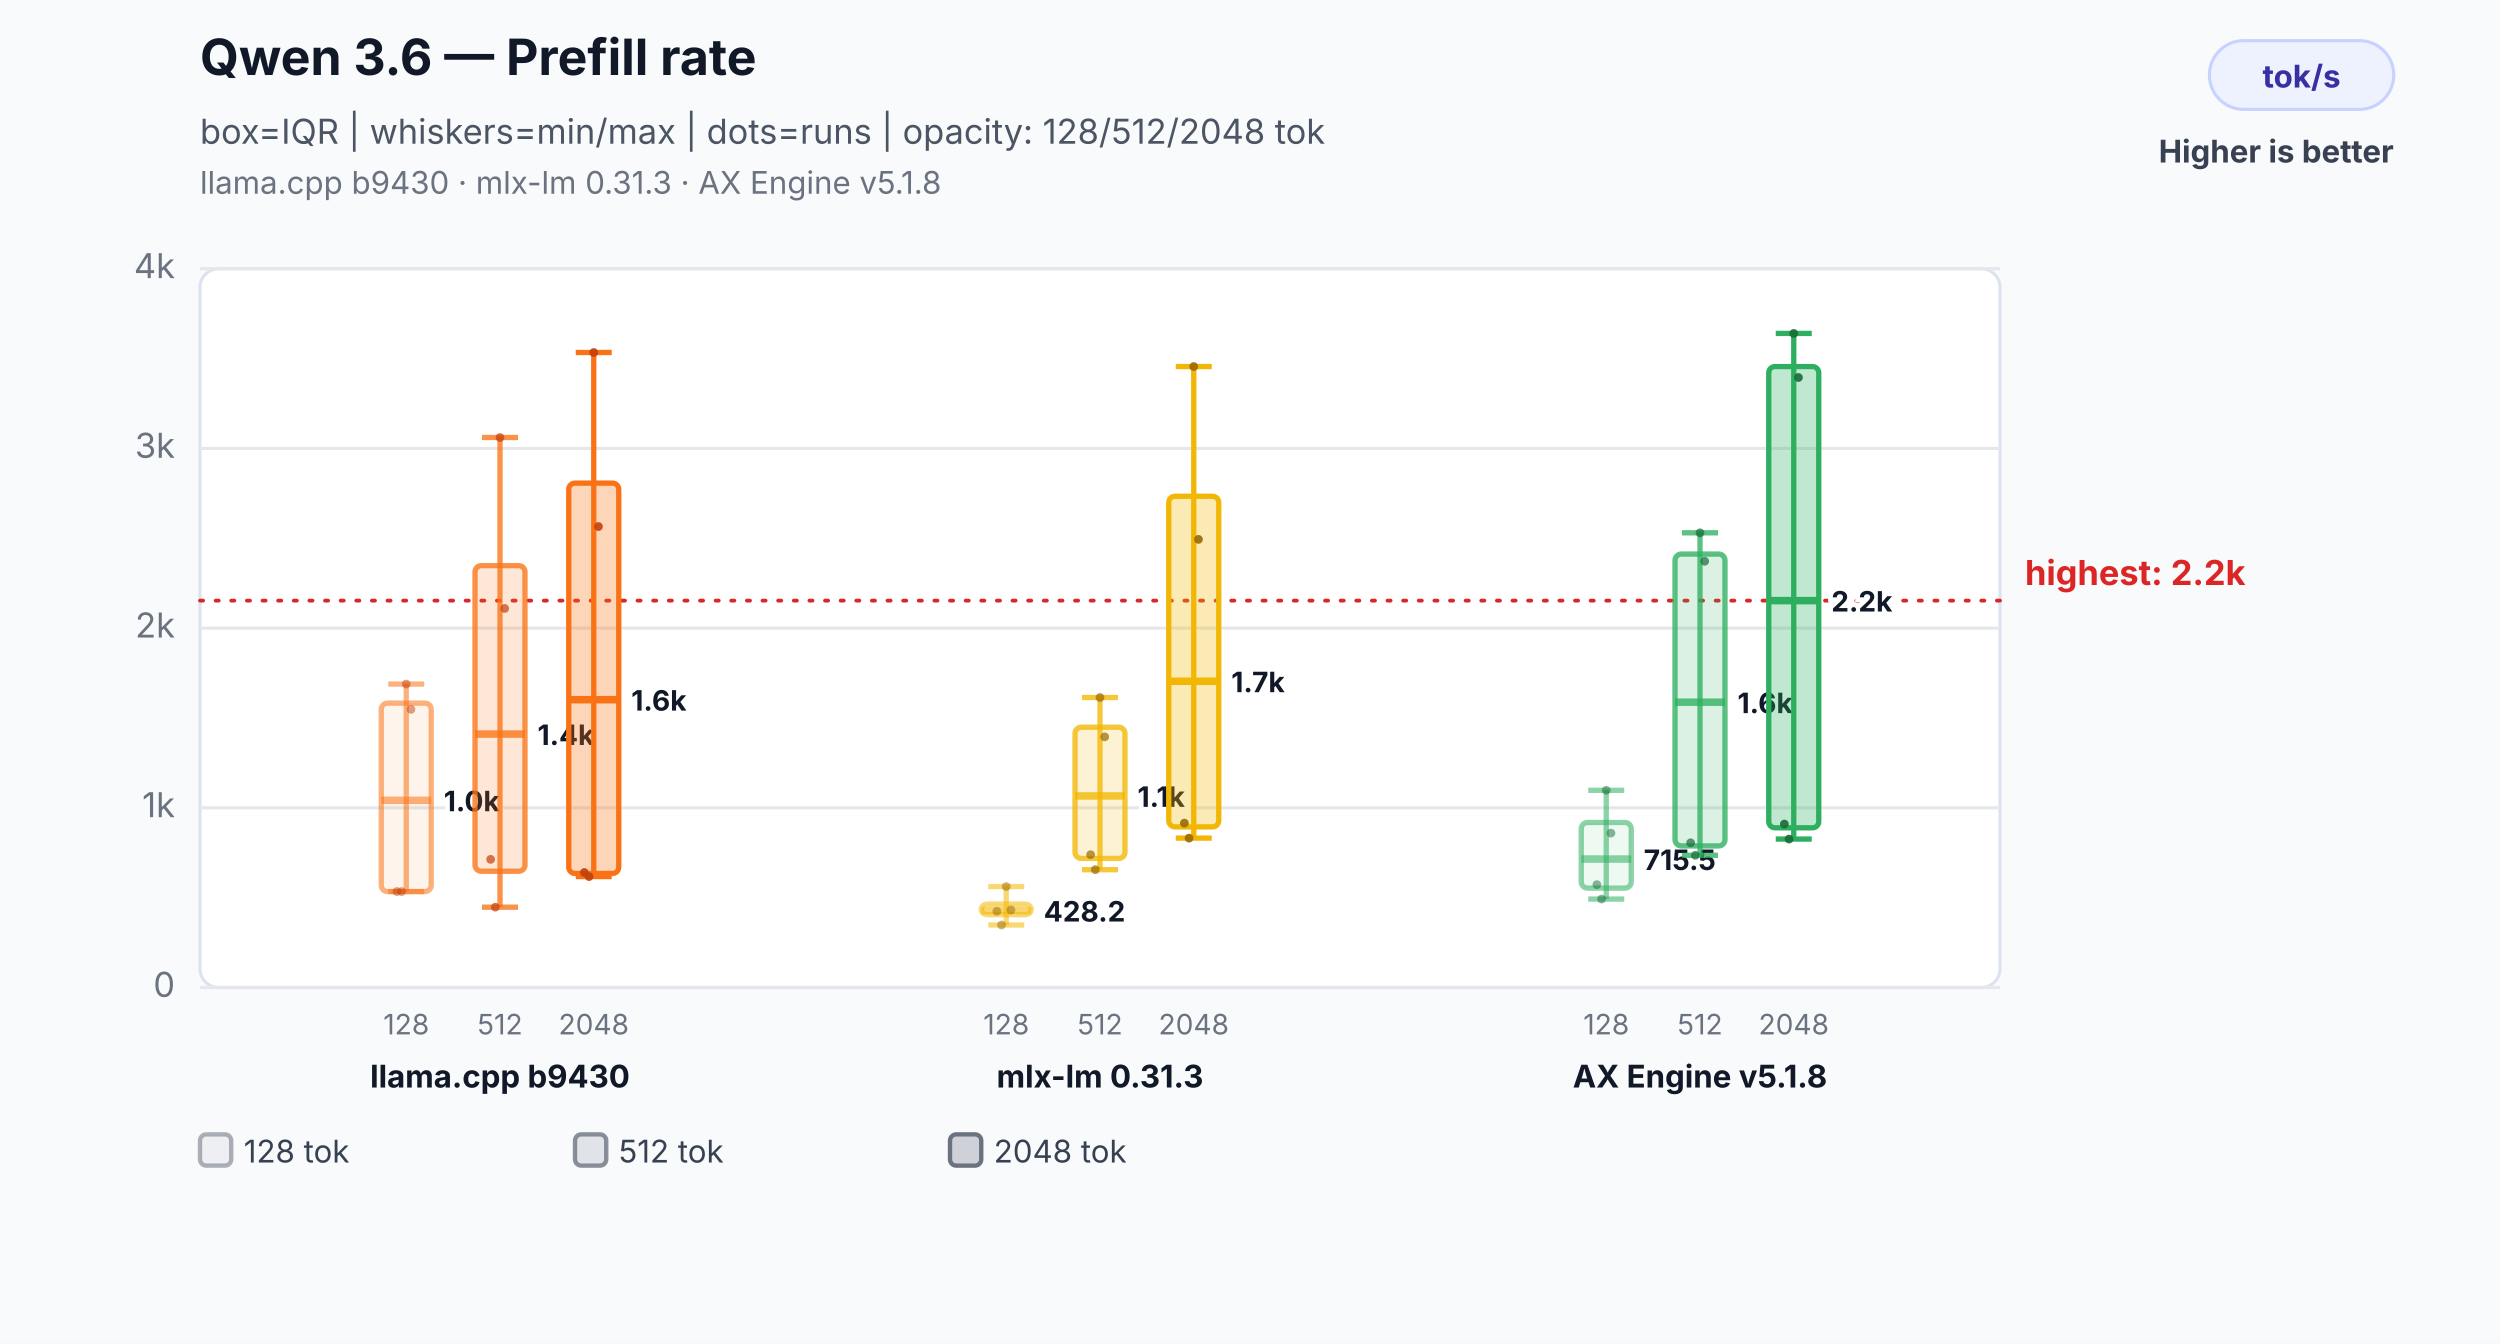
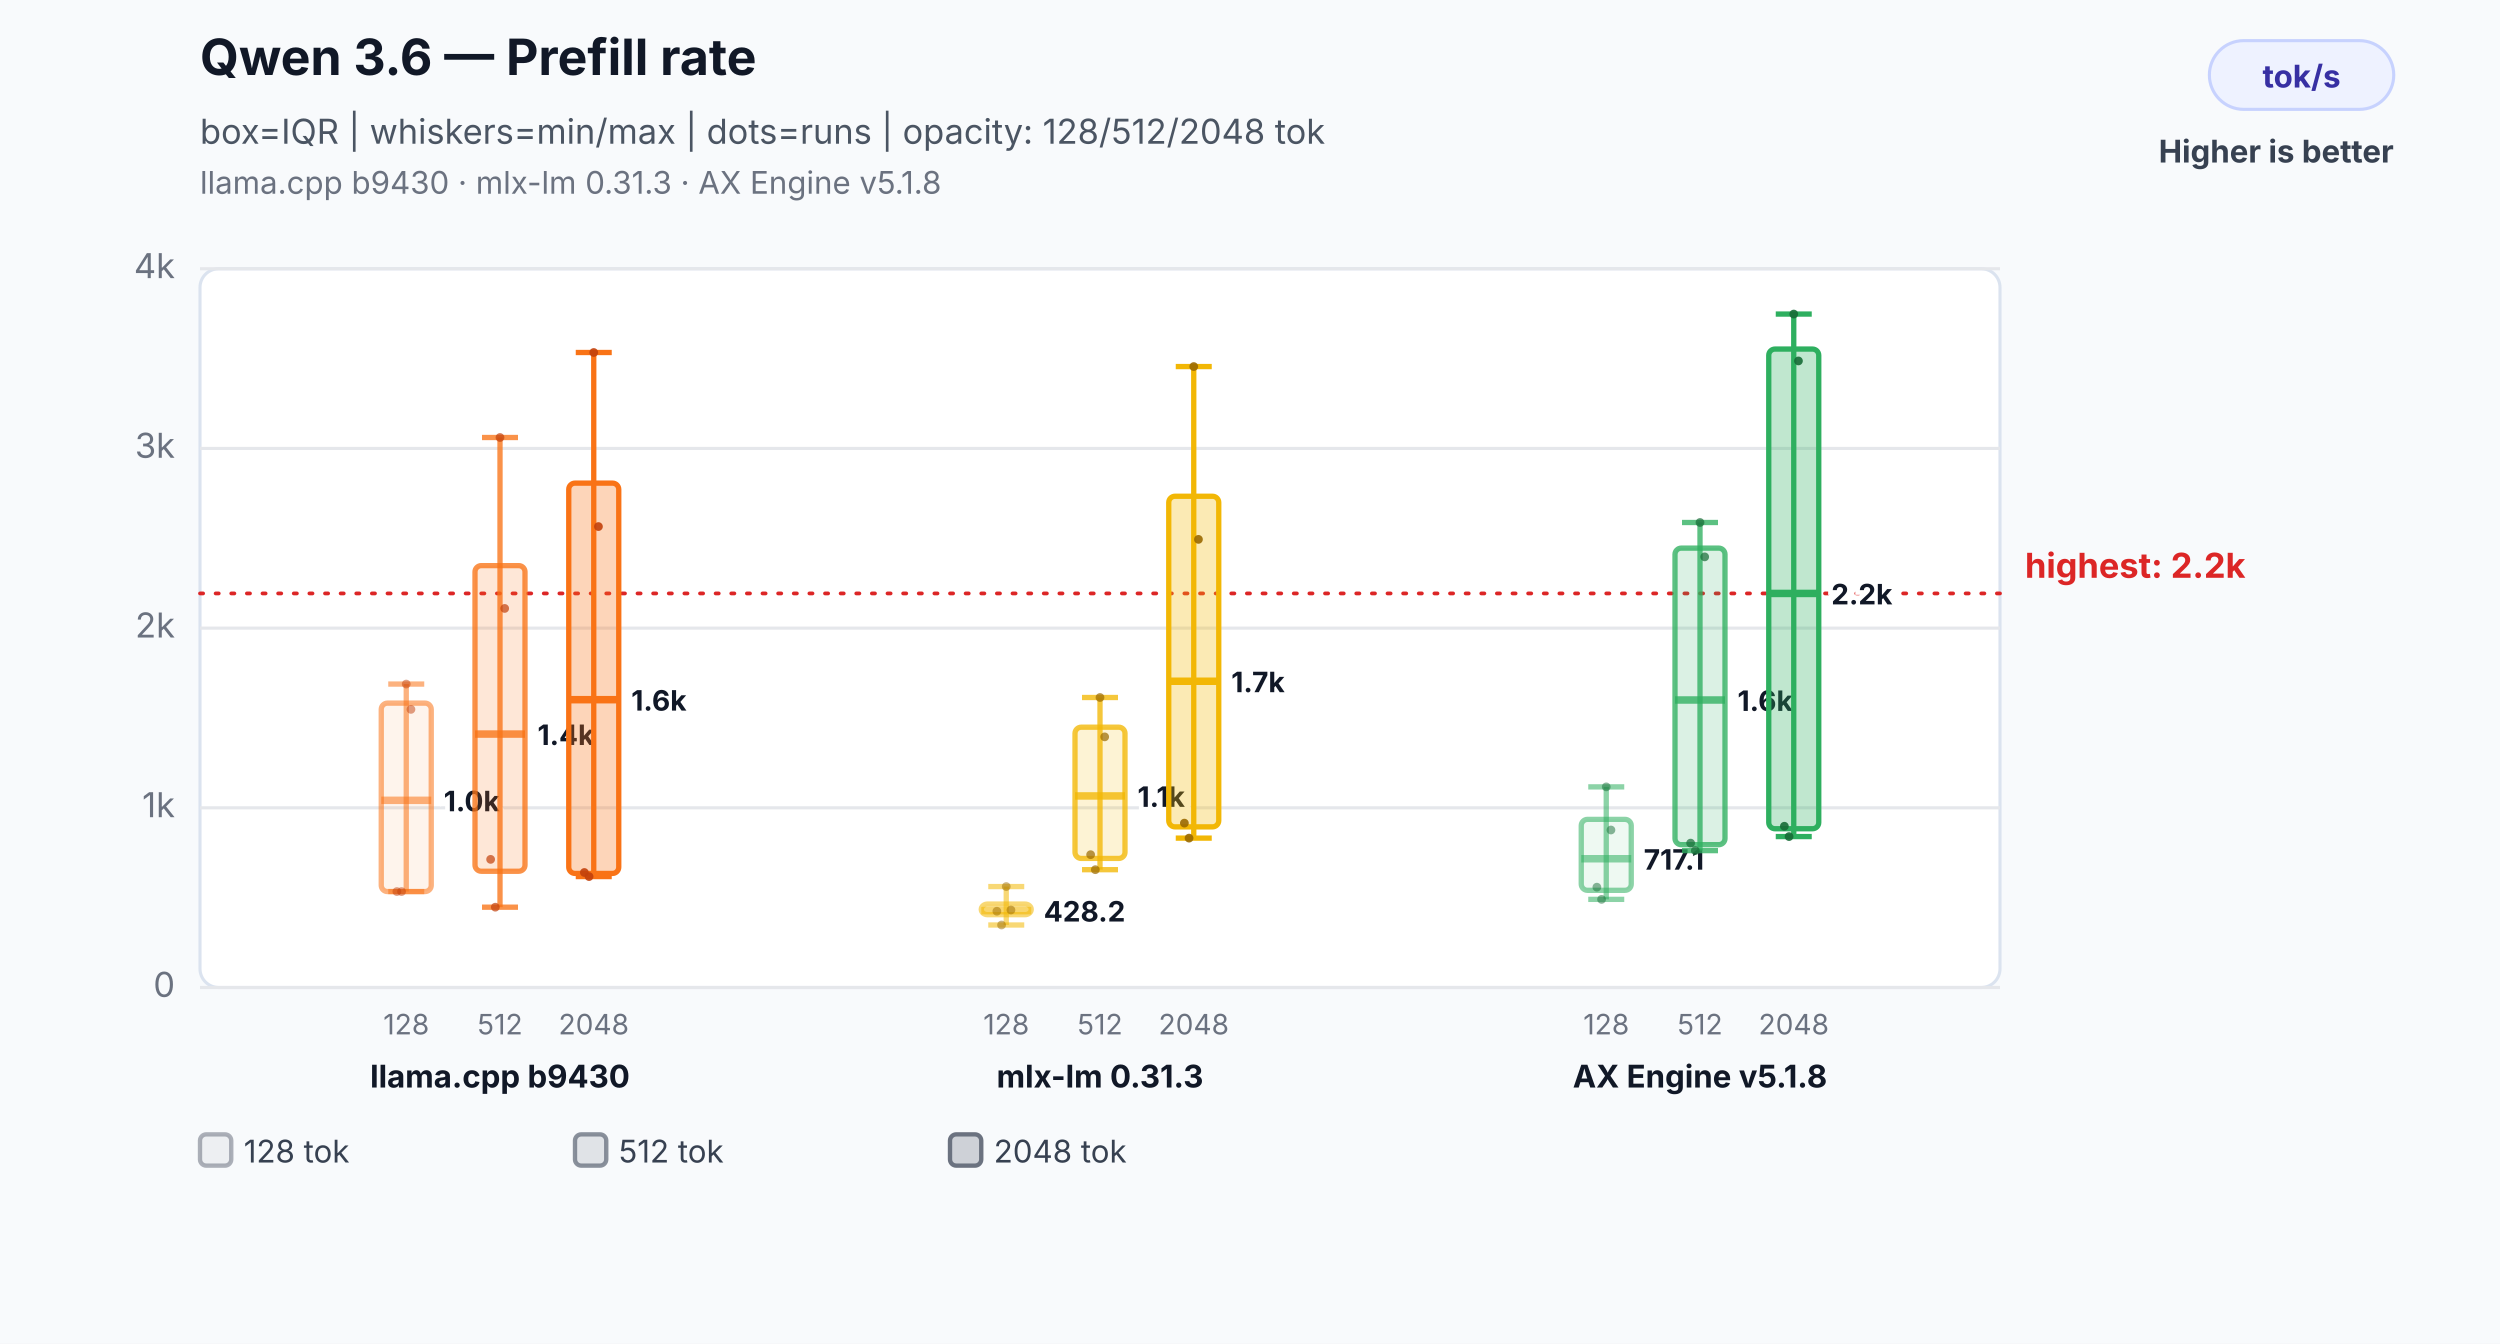
<svg xmlns="http://www.w3.org/2000/svg" width="800" height="430" viewBox="0 0 800 430" role="img" aria-labelledby="title desc">
  <rect width="800" height="430" fill="#f8fafc" />
  <text x="64" y="24" font-family="Inter,Segoe UI,Arial,sans-serif" font-size="16" font-weight="700" fill="#111827">Qwen 3.6 — Prefill rate</text>
  <text x="64" y="46" font-family="Inter,Segoe UI,Arial,sans-serif" font-size="11" fill="#4b5563">box=IQR | whiskers=min/max | dots=runs | opacity: 128/512/2048 tok</text>
  <text x="64" y="62" font-family="Inter,Segoe UI,Arial,sans-serif" font-size="10" fill="#6b7280">llama.cpp b9430 · mlx-lm 0.31.3 · AX Engine v5.1.8</text>
  <rect x="707" y="13" width="59" height="22" rx="11" fill="#eef2ff" stroke="#c7d2fe" />
  <text x="736.5" y="28" text-anchor="middle" font-family="Inter,Segoe UI,Arial,sans-serif" font-size="10" font-weight="700" fill="#3730a3">tok/s</text>
  <text x="766" y="52" text-anchor="end" font-family="Inter,Segoe UI,Arial,sans-serif" font-size="10" font-weight="700" fill="#374151">Higher is better</text>
  <rect x="64" y="86" width="576" height="230" rx="6" fill="#ffffff" stroke="#dbe3ef" />
  <line x1="64" y1="316.0" x2="640" y2="316.0" stroke="#e5e7eb" stroke-width="1" />
  <text x="56" y="319.0" text-anchor="end" font-family="Inter,Segoe UI,Arial,sans-serif" font-size="11" fill="#6b7280">0</text>
  <line x1="64" y1="258.5" x2="640" y2="258.5" stroke="#e5e7eb" stroke-width="1" />
  <text x="56" y="261.5" text-anchor="end" font-family="Inter,Segoe UI,Arial,sans-serif" font-size="11" fill="#6b7280">1k</text>
  <line x1="64" y1="201.0" x2="640" y2="201.0" stroke="#e5e7eb" stroke-width="1" />
  <text x="56" y="204.0" text-anchor="end" font-family="Inter,Segoe UI,Arial,sans-serif" font-size="11" fill="#6b7280">2k</text>
  <line x1="64" y1="143.5" x2="640" y2="143.5" stroke="#e5e7eb" stroke-width="1" />
  <text x="56" y="146.5" text-anchor="end" font-family="Inter,Segoe UI,Arial,sans-serif" font-size="11" fill="#6b7280">3k</text>
  <line x1="64" y1="86.0" x2="640" y2="86.0" stroke="#e5e7eb" stroke-width="1" />
  <text x="56" y="89.0" text-anchor="end" font-family="Inter,Segoe UI,Arial,sans-serif" font-size="11" fill="#6b7280">4k</text>
-   <line x1="64" y1="192.2" x2="640" y2="192.2" stroke="#dc2626" stroke-width="1.2" stroke-dasharray="1 4" stroke-linecap="round" />
-   <text x="648" y="187.2" text-anchor="start" font-family="Inter,Segoe UI,Arial,sans-serif" font-size="11" font-weight="700" fill="#dc2626" data-label="highest median">highest: 2.2k</text>
+   <line x1="64" y1="189.9" x2="640" y2="189.9" stroke="#dc2626" stroke-width="1.2" stroke-dasharray="1 4" stroke-linecap="round" />
+   <text x="648" y="184.9" text-anchor="start" font-family="Inter,Segoe UI,Arial,sans-serif" font-size="11" font-weight="700" fill="#dc2626" data-label="highest median">highest: 2.2k</text>
  <line x1="130" y1="218.9" x2="130" y2="285.3" stroke="#f97316" stroke-opacity="0.55" stroke-width="1.7" />
  <line x1="124.24" y1="218.9" x2="135.76" y2="218.9" stroke="#f97316" stroke-opacity="0.55" stroke-width="1.7" />
  <line x1="124.24" y1="285.3" x2="135.76" y2="285.3" stroke="#f97316" stroke-opacity="0.55" stroke-width="1.7" />
  <rect x="122" y="225.0" width="16" height="60.3" rx="2" fill="#f97316" fill-opacity="0.08" stroke="#f97316" stroke-opacity="0.55" stroke-width="1.7" />
  <line x1="122" y1="256.1" x2="138" y2="256.1" stroke="#f97316" stroke-opacity="0.55" stroke-width="2.4" />
  <text x="142" y="259.6" text-anchor="start" font-family="Inter,Segoe UI,Arial,sans-serif" font-size="9" font-weight="700" fill="#111827" stroke="#ffffff" stroke-width="3" paint-order="stroke">1.0k</text>
  <text x="130" y="331" text-anchor="middle" font-family="Inter,Segoe UI,Arial,sans-serif" font-size="9" fill="#6b7280">128</text>
  <circle cx="127" cy="285.3" r="1.4" fill="#c2410c" fill-opacity="0.5" />
  <circle cx="128.5" cy="285.3" r="1.4" fill="#c2410c" fill-opacity="0.5" />
  <circle cx="130" cy="218.9" r="1.4" fill="#c2410c" fill-opacity="0.5" />
  <circle cx="131.5" cy="227.0" r="1.4" fill="#c2410c" fill-opacity="0.5" />
  <line x1="160" y1="140.0" x2="160" y2="290.3" stroke="#f97316" stroke-opacity="0.78" stroke-width="1.7" />
  <line x1="154.24" y1="140.0" x2="165.76" y2="140.0" stroke="#f97316" stroke-opacity="0.78" stroke-width="1.7" />
  <line x1="154.24" y1="290.3" x2="165.76" y2="290.3" stroke="#f97316" stroke-opacity="0.78" stroke-width="1.7" />
  <rect x="152" y="181.0" width="16" height="97.8" rx="2" fill="#f97316" fill-opacity="0.17" stroke="#f97316" stroke-opacity="0.78" stroke-width="1.7" />
  <line x1="152" y1="234.9" x2="168" y2="234.9" stroke="#f97316" stroke-opacity="0.78" stroke-width="2.4" />
  <text x="172" y="238.4" text-anchor="start" font-family="Inter,Segoe UI,Arial,sans-serif" font-size="9" font-weight="700" fill="#111827" stroke="#ffffff" stroke-width="3" paint-order="stroke">1.4k</text>
  <text x="160" y="331" text-anchor="middle" font-family="Inter,Segoe UI,Arial,sans-serif" font-size="9" fill="#6b7280">512</text>
  <circle cx="157" cy="275.0" r="1.4" fill="#c2410c" fill-opacity="0.7" />
  <circle cx="158.5" cy="290.3" r="1.4" fill="#c2410c" fill-opacity="0.7" />
  <circle cx="160" cy="140.0" r="1.4" fill="#c2410c" fill-opacity="0.7" />
  <circle cx="161.5" cy="194.7" r="1.4" fill="#c2410c" fill-opacity="0.7" />
  <line x1="190" y1="112.8" x2="190" y2="280.5" stroke="#f97316" stroke-opacity="1.0" stroke-width="1.7" />
  <line x1="184.24" y1="112.8" x2="195.76" y2="112.8" stroke="#f97316" stroke-opacity="1.0" stroke-width="1.7" />
  <line x1="184.24" y1="280.5" x2="195.76" y2="280.5" stroke="#f97316" stroke-opacity="1.0" stroke-width="1.7" />
  <rect x="182" y="154.6" width="16" height="124.9" rx="2" fill="#f97316" fill-opacity="0.3" stroke="#f97316" stroke-opacity="1.0" stroke-width="1.7" />
  <line x1="182" y1="223.9" x2="198" y2="223.9" stroke="#f97316" stroke-opacity="1.0" stroke-width="2.4" />
  <text x="202" y="227.4" text-anchor="start" font-family="Inter,Segoe UI,Arial,sans-serif" font-size="9" font-weight="700" fill="#111827" stroke="#ffffff" stroke-width="3" paint-order="stroke">1.6k</text>
  <text x="190" y="331" text-anchor="middle" font-family="Inter,Segoe UI,Arial,sans-serif" font-size="9" fill="#6b7280">2048</text>
  <circle cx="187" cy="279.2" r="1.4" fill="#c2410c" fill-opacity="0.9" />
  <circle cx="188.5" cy="280.5" r="1.4" fill="#c2410c" fill-opacity="0.9" />
  <circle cx="190" cy="112.8" r="1.4" fill="#c2410c" fill-opacity="0.9" />
  <circle cx="191.5" cy="168.5" r="1.4" fill="#c2410c" fill-opacity="0.9" />
  <text x="160" y="348" text-anchor="middle" font-family="Inter,Segoe UI,Arial,sans-serif" font-size="10" font-weight="700" fill="#111827">llama.cpp b9430</text>
  <line x1="322" y1="283.7" x2="322" y2="296.0" stroke="#f2b705" stroke-opacity="0.55" stroke-width="1.7" />
  <line x1="316.24" y1="283.7" x2="327.76" y2="283.7" stroke="#f2b705" stroke-opacity="0.55" stroke-width="1.7" />
  <line x1="316.24" y1="296.0" x2="327.76" y2="296.0" stroke="#f2b705" stroke-opacity="0.55" stroke-width="1.7" />
  <rect x="314" y="289.3" width="16" height="3.4" rx="2" fill="#f2b705" fill-opacity="0.08" stroke="#f2b705" stroke-opacity="0.55" stroke-width="1.7" />
  <line x1="314" y1="291.4" x2="330" y2="291.4" stroke="#f2b705" stroke-opacity="0.55" stroke-width="2.4" />
  <text x="334" y="294.9" text-anchor="start" font-family="Inter,Segoe UI,Arial,sans-serif" font-size="9" font-weight="700" fill="#111827" stroke="#ffffff" stroke-width="3" paint-order="stroke">428.2</text>
  <text x="322" y="331" text-anchor="middle" font-family="Inter,Segoe UI,Arial,sans-serif" font-size="9" fill="#6b7280">128</text>
  <circle cx="319" cy="291.6" r="1.4" fill="#9a6a00" fill-opacity="0.5" />
  <circle cx="320.5" cy="296.0" r="1.4" fill="#9a6a00" fill-opacity="0.5" />
  <circle cx="322" cy="283.7" r="1.4" fill="#9a6a00" fill-opacity="0.5" />
  <circle cx="323.5" cy="291.2" r="1.4" fill="#9a6a00" fill-opacity="0.5" />
  <line x1="352" y1="223.2" x2="352" y2="278.3" stroke="#f2b705" stroke-opacity="0.78" stroke-width="1.7" />
  <line x1="346.24" y1="223.2" x2="357.76" y2="223.2" stroke="#f2b705" stroke-opacity="0.78" stroke-width="1.7" />
  <line x1="346.24" y1="278.3" x2="357.76" y2="278.3" stroke="#f2b705" stroke-opacity="0.78" stroke-width="1.7" />
  <rect x="344" y="232.7" width="16" height="42.0" rx="2" fill="#f2b705" fill-opacity="0.17" stroke="#f2b705" stroke-opacity="0.78" stroke-width="1.7" />
  <line x1="344" y1="254.7" x2="360" y2="254.7" stroke="#f2b705" stroke-opacity="0.78" stroke-width="2.4" />
  <text x="364" y="258.2" text-anchor="start" font-family="Inter,Segoe UI,Arial,sans-serif" font-size="9" font-weight="700" fill="#111827" stroke="#ffffff" stroke-width="3" paint-order="stroke">1.1k</text>
  <text x="352" y="331" text-anchor="middle" font-family="Inter,Segoe UI,Arial,sans-serif" font-size="9" fill="#6b7280">512</text>
  <circle cx="349" cy="273.5" r="1.4" fill="#9a6a00" fill-opacity="0.7" />
  <circle cx="350.5" cy="278.3" r="1.4" fill="#9a6a00" fill-opacity="0.7" />
  <circle cx="352" cy="223.2" r="1.4" fill="#9a6a00" fill-opacity="0.7" />
  <circle cx="353.5" cy="235.8" r="1.4" fill="#9a6a00" fill-opacity="0.7" />
  <line x1="382" y1="117.3" x2="382" y2="268.2" stroke="#f2b705" stroke-opacity="1.0" stroke-width="1.7" />
  <line x1="376.24" y1="117.3" x2="387.76" y2="117.3" stroke="#f2b705" stroke-opacity="1.0" stroke-width="1.7" />
  <line x1="376.24" y1="268.2" x2="387.76" y2="268.2" stroke="#f2b705" stroke-opacity="1.0" stroke-width="1.7" />
  <rect x="374" y="158.8" width="16" height="105.8" rx="2" fill="#f2b705" fill-opacity="0.3" stroke="#f2b705" stroke-opacity="1.0" stroke-width="1.7" />
  <line x1="374" y1="218.0" x2="390" y2="218.0" stroke="#f2b705" stroke-opacity="1.0" stroke-width="2.4" />
  <text x="394" y="221.5" text-anchor="start" font-family="Inter,Segoe UI,Arial,sans-serif" font-size="9" font-weight="700" fill="#111827" stroke="#ffffff" stroke-width="3" paint-order="stroke">1.7k</text>
  <text x="382" y="331" text-anchor="middle" font-family="Inter,Segoe UI,Arial,sans-serif" font-size="9" fill="#6b7280">2048</text>
  <circle cx="379" cy="263.4" r="1.4" fill="#9a6a00" fill-opacity="0.9" />
  <circle cx="380.5" cy="268.2" r="1.4" fill="#9a6a00" fill-opacity="0.9" />
  <circle cx="382" cy="117.3" r="1.4" fill="#9a6a00" fill-opacity="0.9" />
  <circle cx="383.5" cy="172.6" r="1.4" fill="#9a6a00" fill-opacity="0.9" />
  <text x="352" y="348" text-anchor="middle" font-family="Inter,Segoe UI,Arial,sans-serif" font-size="10" font-weight="700" fill="#111827">mlx-lm 0.31.3</text>
-   <line x1="514" y1="252.9" x2="514" y2="287.7" stroke="#2eaf5f" stroke-opacity="0.55" stroke-width="1.7" />
-   <line x1="508.24" y1="252.9" x2="519.76" y2="252.9" stroke="#2eaf5f" stroke-opacity="0.55" stroke-width="1.7" />
-   <line x1="508.24" y1="287.7" x2="519.76" y2="287.7" stroke="#2eaf5f" stroke-opacity="0.55" stroke-width="1.7" />
-   <rect x="506" y="263.2" width="16" height="21.0" rx="2" fill="#2eaf5f" fill-opacity="0.08" stroke="#2eaf5f" stroke-opacity="0.55" stroke-width="1.7" />
-   <line x1="506" y1="274.9" x2="522" y2="274.9" stroke="#2eaf5f" stroke-opacity="0.55" stroke-width="2.4" />
-   <text x="526" y="278.4" text-anchor="start" font-family="Inter,Segoe UI,Arial,sans-serif" font-size="9" font-weight="700" fill="#111827" stroke="#ffffff" stroke-width="3" paint-order="stroke">715.5</text>
+   <line x1="514" y1="251.8" x2="514" y2="287.8" stroke="#2eaf5f" stroke-opacity="0.55" stroke-width="1.7" />
+   <line x1="508.24" y1="251.8" x2="519.76" y2="251.8" stroke="#2eaf5f" stroke-opacity="0.55" stroke-width="1.7" />
+   <line x1="508.24" y1="287.8" x2="519.76" y2="287.8" stroke="#2eaf5f" stroke-opacity="0.55" stroke-width="1.7" />
+   <rect x="506" y="262.2" width="16" height="22.7" rx="2" fill="#2eaf5f" fill-opacity="0.08" stroke="#2eaf5f" stroke-opacity="0.55" stroke-width="1.7" />
+   <line x1="506" y1="274.8" x2="522" y2="274.8" stroke="#2eaf5f" stroke-opacity="0.55" stroke-width="2.4" />
+   <text x="526" y="278.3" text-anchor="start" font-family="Inter,Segoe UI,Arial,sans-serif" font-size="9" font-weight="700" fill="#111827" stroke="#ffffff" stroke-width="3" paint-order="stroke">717.1</text>
  <text x="514" y="331" text-anchor="middle" font-family="Inter,Segoe UI,Arial,sans-serif" font-size="9" fill="#6b7280">128</text>
-   <circle cx="511" cy="283.1" r="1.4" fill="#176c37" fill-opacity="0.5" />
-   <circle cx="512.5" cy="287.7" r="1.4" fill="#176c37" fill-opacity="0.5" />
-   <circle cx="514" cy="252.9" r="1.4" fill="#176c37" fill-opacity="0.5" />
-   <circle cx="515.5" cy="266.6" r="1.4" fill="#176c37" fill-opacity="0.5" />
-   <line x1="544" y1="170.5" x2="544" y2="273.7" stroke="#2eaf5f" stroke-opacity="0.78" stroke-width="1.7" />
-   <line x1="538.24" y1="170.5" x2="549.76" y2="170.5" stroke="#2eaf5f" stroke-opacity="0.78" stroke-width="1.7" />
-   <line x1="538.24" y1="273.7" x2="549.76" y2="273.7" stroke="#2eaf5f" stroke-opacity="0.78" stroke-width="1.7" />
-   <rect x="536" y="177.3" width="16" height="93.4" rx="2" fill="#2eaf5f" fill-opacity="0.17" stroke="#2eaf5f" stroke-opacity="0.78" stroke-width="1.7" />
-   <line x1="536" y1="224.7" x2="552" y2="224.7" stroke="#2eaf5f" stroke-opacity="0.78" stroke-width="2.4" />
-   <text x="556" y="228.2" text-anchor="start" font-family="Inter,Segoe UI,Arial,sans-serif" font-size="9" font-weight="700" fill="#111827" stroke="#ffffff" stroke-width="3" paint-order="stroke">1.6k</text>
+   <circle cx="511" cy="283.9" r="1.4" fill="#176c37" fill-opacity="0.5" />
+   <circle cx="512.5" cy="287.8" r="1.4" fill="#176c37" fill-opacity="0.5" />
+   <circle cx="514" cy="251.8" r="1.4" fill="#176c37" fill-opacity="0.5" />
+   <circle cx="515.5" cy="265.6" r="1.4" fill="#176c37" fill-opacity="0.5" />
+   <line x1="544" y1="167.2" x2="544" y2="272.2" stroke="#2eaf5f" stroke-opacity="0.78" stroke-width="1.7" />
+   <line x1="538.24" y1="167.2" x2="549.76" y2="167.2" stroke="#2eaf5f" stroke-opacity="0.78" stroke-width="1.7" />
+   <line x1="538.24" y1="272.2" x2="549.76" y2="272.2" stroke="#2eaf5f" stroke-opacity="0.78" stroke-width="1.7" />
+   <rect x="536" y="175.4" width="16" height="94.9" rx="2" fill="#2eaf5f" fill-opacity="0.17" stroke="#2eaf5f" stroke-opacity="0.78" stroke-width="1.7" />
+   <line x1="536" y1="224.0" x2="552" y2="224.0" stroke="#2eaf5f" stroke-opacity="0.78" stroke-width="2.4" />
+   <text x="556" y="227.5" text-anchor="start" font-family="Inter,Segoe UI,Arial,sans-serif" font-size="9" font-weight="700" fill="#111827" stroke="#ffffff" stroke-width="3" paint-order="stroke">1.6k</text>
  <text x="544" y="331" text-anchor="middle" font-family="Inter,Segoe UI,Arial,sans-serif" font-size="9" fill="#6b7280">512</text>
-   <circle cx="541" cy="269.7" r="1.4" fill="#176c37" fill-opacity="0.7" />
-   <circle cx="542.5" cy="273.7" r="1.4" fill="#176c37" fill-opacity="0.7" />
-   <circle cx="544" cy="170.5" r="1.4" fill="#176c37" fill-opacity="0.7" />
-   <circle cx="545.5" cy="179.6" r="1.4" fill="#176c37" fill-opacity="0.7" />
-   <line x1="574" y1="106.7" x2="574" y2="268.5" stroke="#2eaf5f" stroke-opacity="1.0" stroke-width="1.7" />
-   <line x1="568.24" y1="106.7" x2="579.76" y2="106.7" stroke="#2eaf5f" stroke-opacity="1.0" stroke-width="1.7" />
-   <line x1="568.24" y1="268.5" x2="579.76" y2="268.5" stroke="#2eaf5f" stroke-opacity="1.0" stroke-width="1.7" />
-   <rect x="566" y="117.3" width="16" height="147.6" rx="2" fill="#2eaf5f" fill-opacity="0.3" stroke="#2eaf5f" stroke-opacity="1.0" stroke-width="1.7" />
-   <line x1="566" y1="192.2" x2="582" y2="192.2" stroke="#2eaf5f" stroke-opacity="1.0" stroke-width="2.4" />
-   <text x="586" y="195.7" text-anchor="start" font-family="Inter,Segoe UI,Arial,sans-serif" font-size="9" font-weight="700" fill="#111827" stroke="#ffffff" stroke-width="3" paint-order="stroke">2.2k</text>
+   <circle cx="541" cy="269.8" r="1.4" fill="#176c37" fill-opacity="0.7" />
+   <circle cx="542.5" cy="272.2" r="1.4" fill="#176c37" fill-opacity="0.7" />
+   <circle cx="544" cy="167.2" r="1.4" fill="#176c37" fill-opacity="0.7" />
+   <circle cx="545.5" cy="178.2" r="1.4" fill="#176c37" fill-opacity="0.7" />
+   <line x1="574" y1="100.5" x2="574" y2="267.7" stroke="#2eaf5f" stroke-opacity="1.0" stroke-width="1.7" />
+   <line x1="568.24" y1="100.5" x2="579.76" y2="100.5" stroke="#2eaf5f" stroke-opacity="1.0" stroke-width="1.7" />
+   <line x1="568.24" y1="267.7" x2="579.76" y2="267.7" stroke="#2eaf5f" stroke-opacity="1.0" stroke-width="1.7" />
+   <rect x="566" y="111.7" width="16" height="153.5" rx="2" fill="#2eaf5f" fill-opacity="0.3" stroke="#2eaf5f" stroke-opacity="1.0" stroke-width="1.7" />
+   <line x1="566" y1="189.9" x2="582" y2="189.9" stroke="#2eaf5f" stroke-opacity="1.0" stroke-width="2.4" />
+   <text x="586" y="193.4" text-anchor="start" font-family="Inter,Segoe UI,Arial,sans-serif" font-size="9" font-weight="700" fill="#111827" stroke="#ffffff" stroke-width="3" paint-order="stroke">2.2k</text>
  <text x="574" y="331" text-anchor="middle" font-family="Inter,Segoe UI,Arial,sans-serif" font-size="9" fill="#6b7280">2048</text>
-   <circle cx="571" cy="263.7" r="1.4" fill="#176c37" fill-opacity="0.9" />
-   <circle cx="572.5" cy="268.5" r="1.4" fill="#176c37" fill-opacity="0.9" />
-   <circle cx="574" cy="106.7" r="1.4" fill="#176c37" fill-opacity="0.9" />
-   <circle cx="575.5" cy="120.8" r="1.4" fill="#176c37" fill-opacity="0.9" />
+   <circle cx="571" cy="264.4" r="1.4" fill="#176c37" fill-opacity="0.9" />
+   <circle cx="572.5" cy="267.7" r="1.4" fill="#176c37" fill-opacity="0.9" />
+   <circle cx="574" cy="100.5" r="1.4" fill="#176c37" fill-opacity="0.9" />
+   <circle cx="575.5" cy="115.5" r="1.4" fill="#176c37" fill-opacity="0.9" />
  <text x="544" y="348" text-anchor="middle" font-family="Inter,Segoe UI,Arial,sans-serif" font-size="10" font-weight="700" fill="#111827">AX Engine v5.1.8</text>
  <rect x="64" y="363" width="10" height="10" rx="2" fill="#6b7280" fill-opacity="0.08" stroke="#6b7280" stroke-opacity="0.55" stroke-width="1.4" />
  <text x="78" y="372" font-family="Inter,Segoe UI,Arial,sans-serif" font-size="10" fill="#374151">128 tok</text>
  <rect x="184" y="363" width="10" height="10" rx="2" fill="#6b7280" fill-opacity="0.17" stroke="#6b7280" stroke-opacity="0.78" stroke-width="1.4" />
  <text x="198" y="372" font-family="Inter,Segoe UI,Arial,sans-serif" font-size="10" fill="#374151">512 tok</text>
  <rect x="304" y="363" width="10" height="10" rx="2" fill="#6b7280" fill-opacity="0.3" stroke="#6b7280" stroke-opacity="1.0" stroke-width="1.4" />
  <text x="318" y="372" font-family="Inter,Segoe UI,Arial,sans-serif" font-size="10" fill="#374151">2048 tok</text>
</svg>
